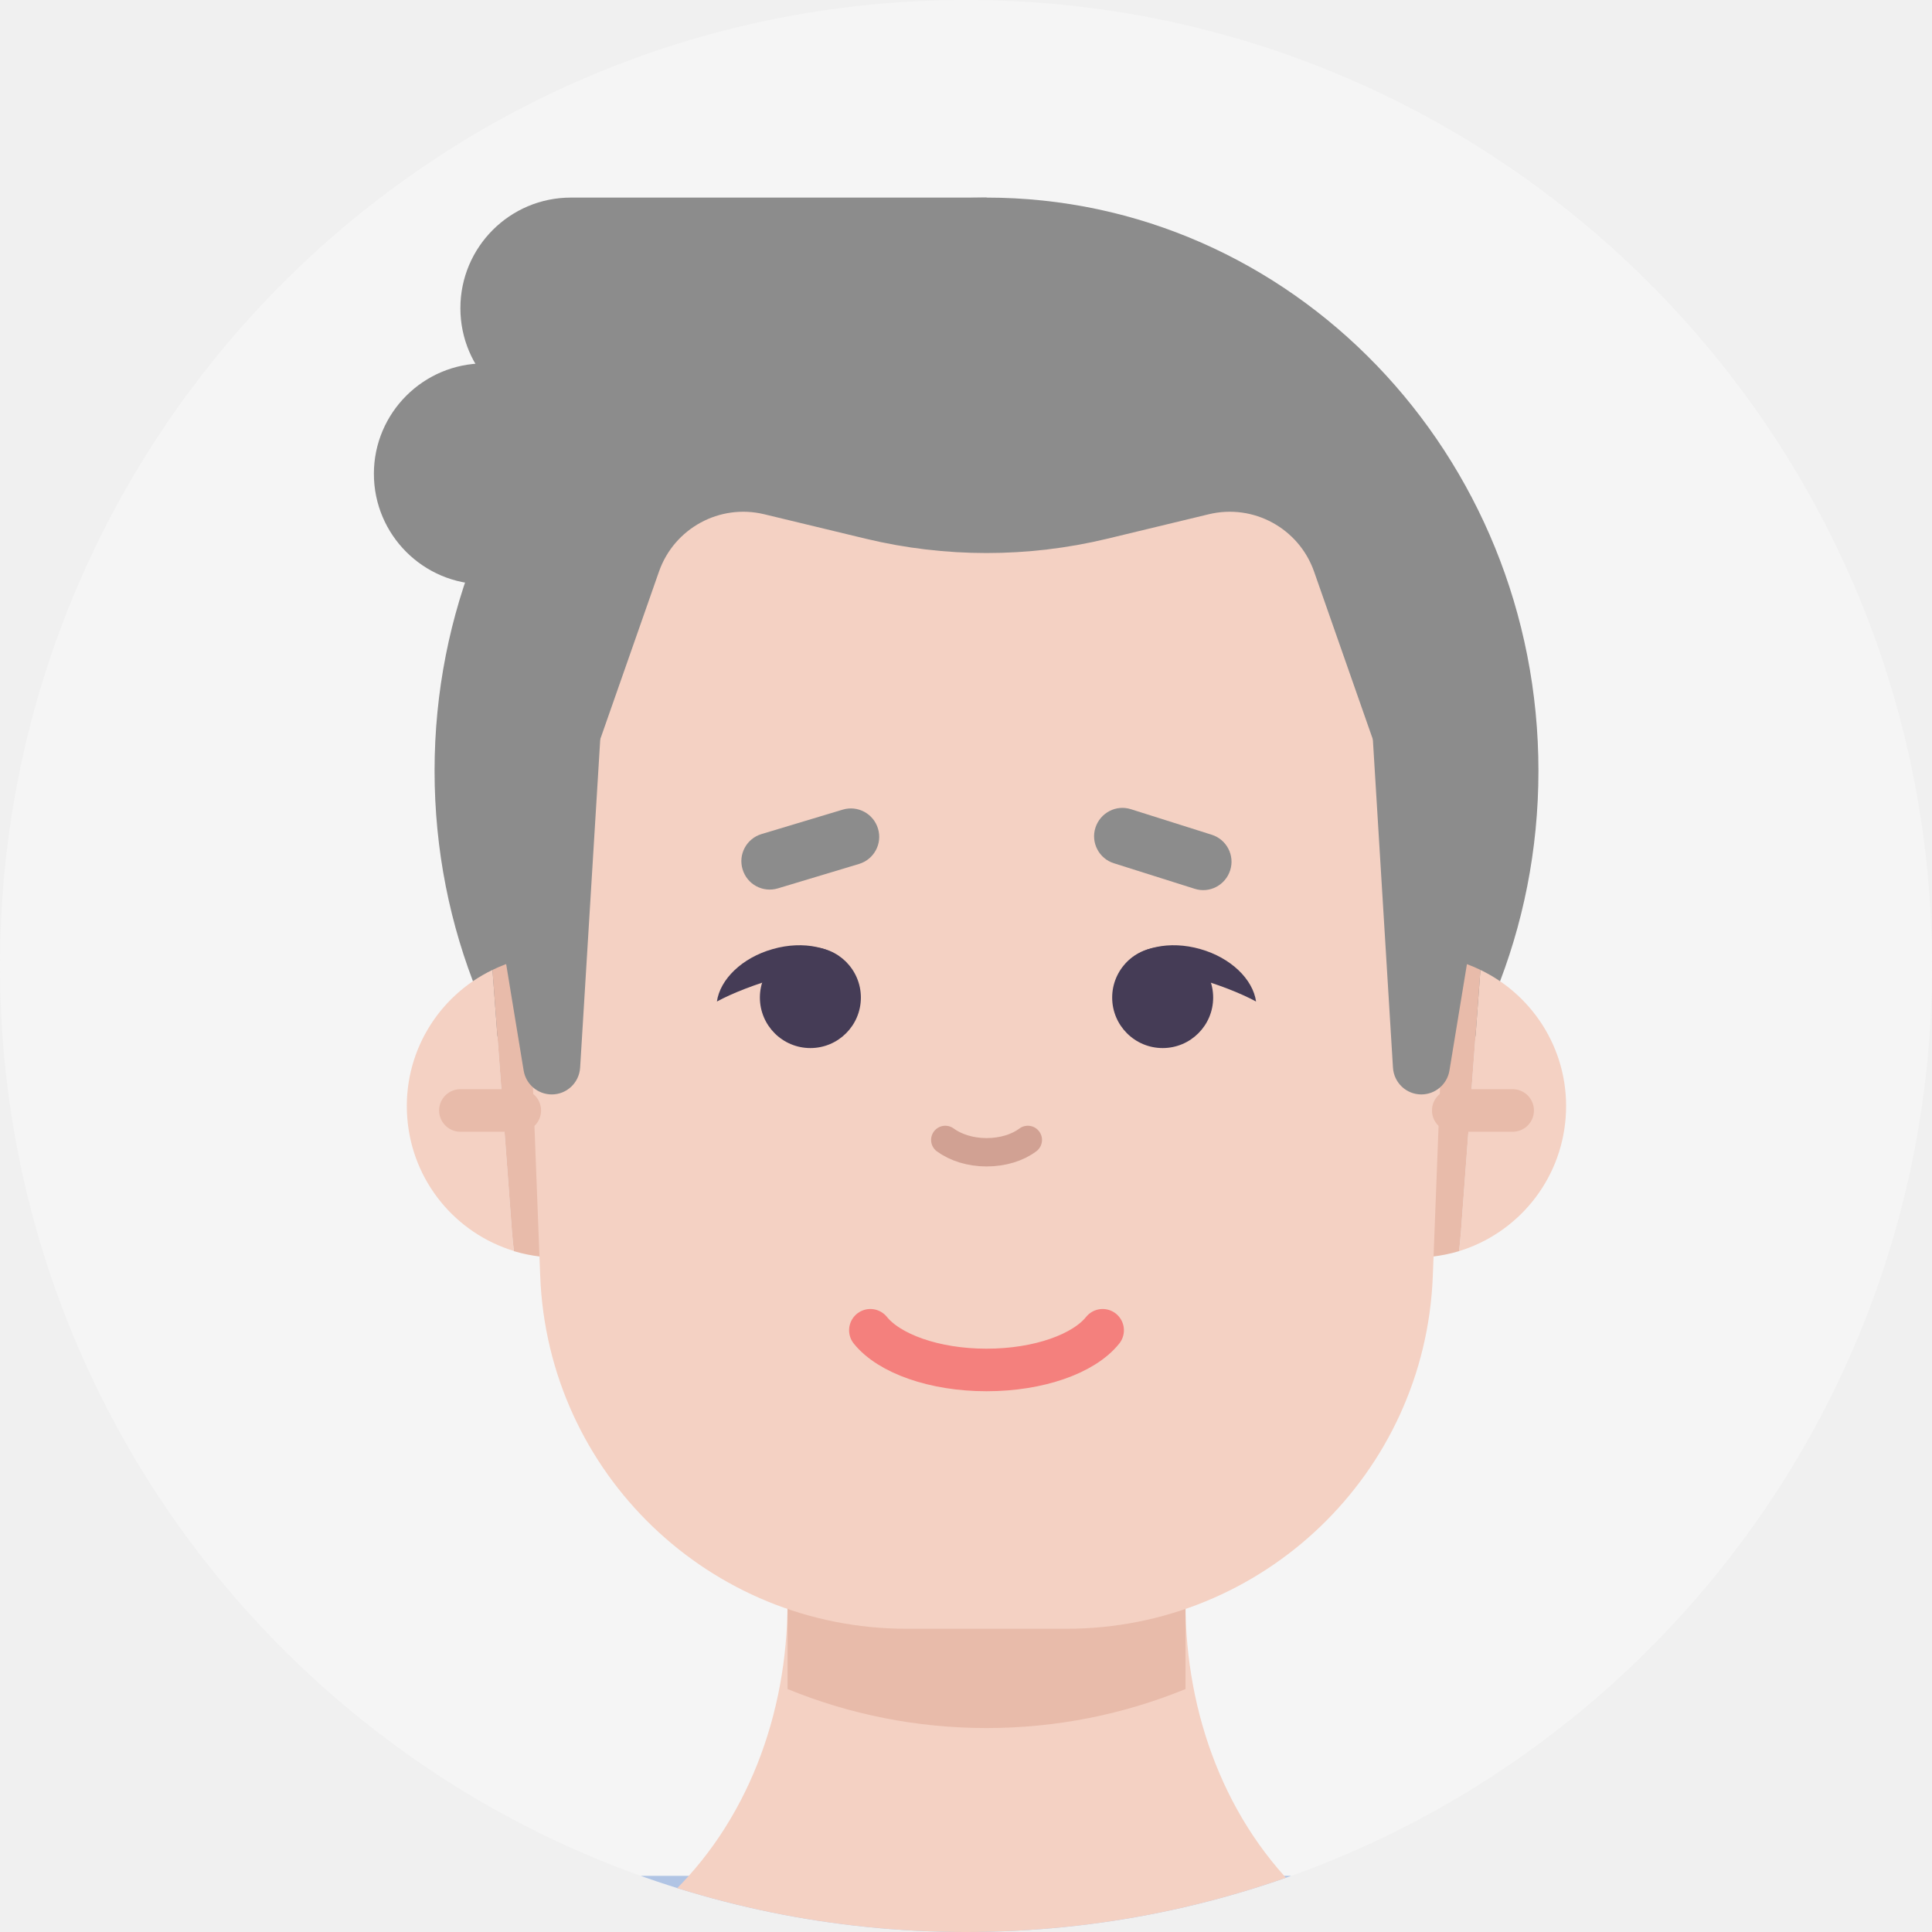
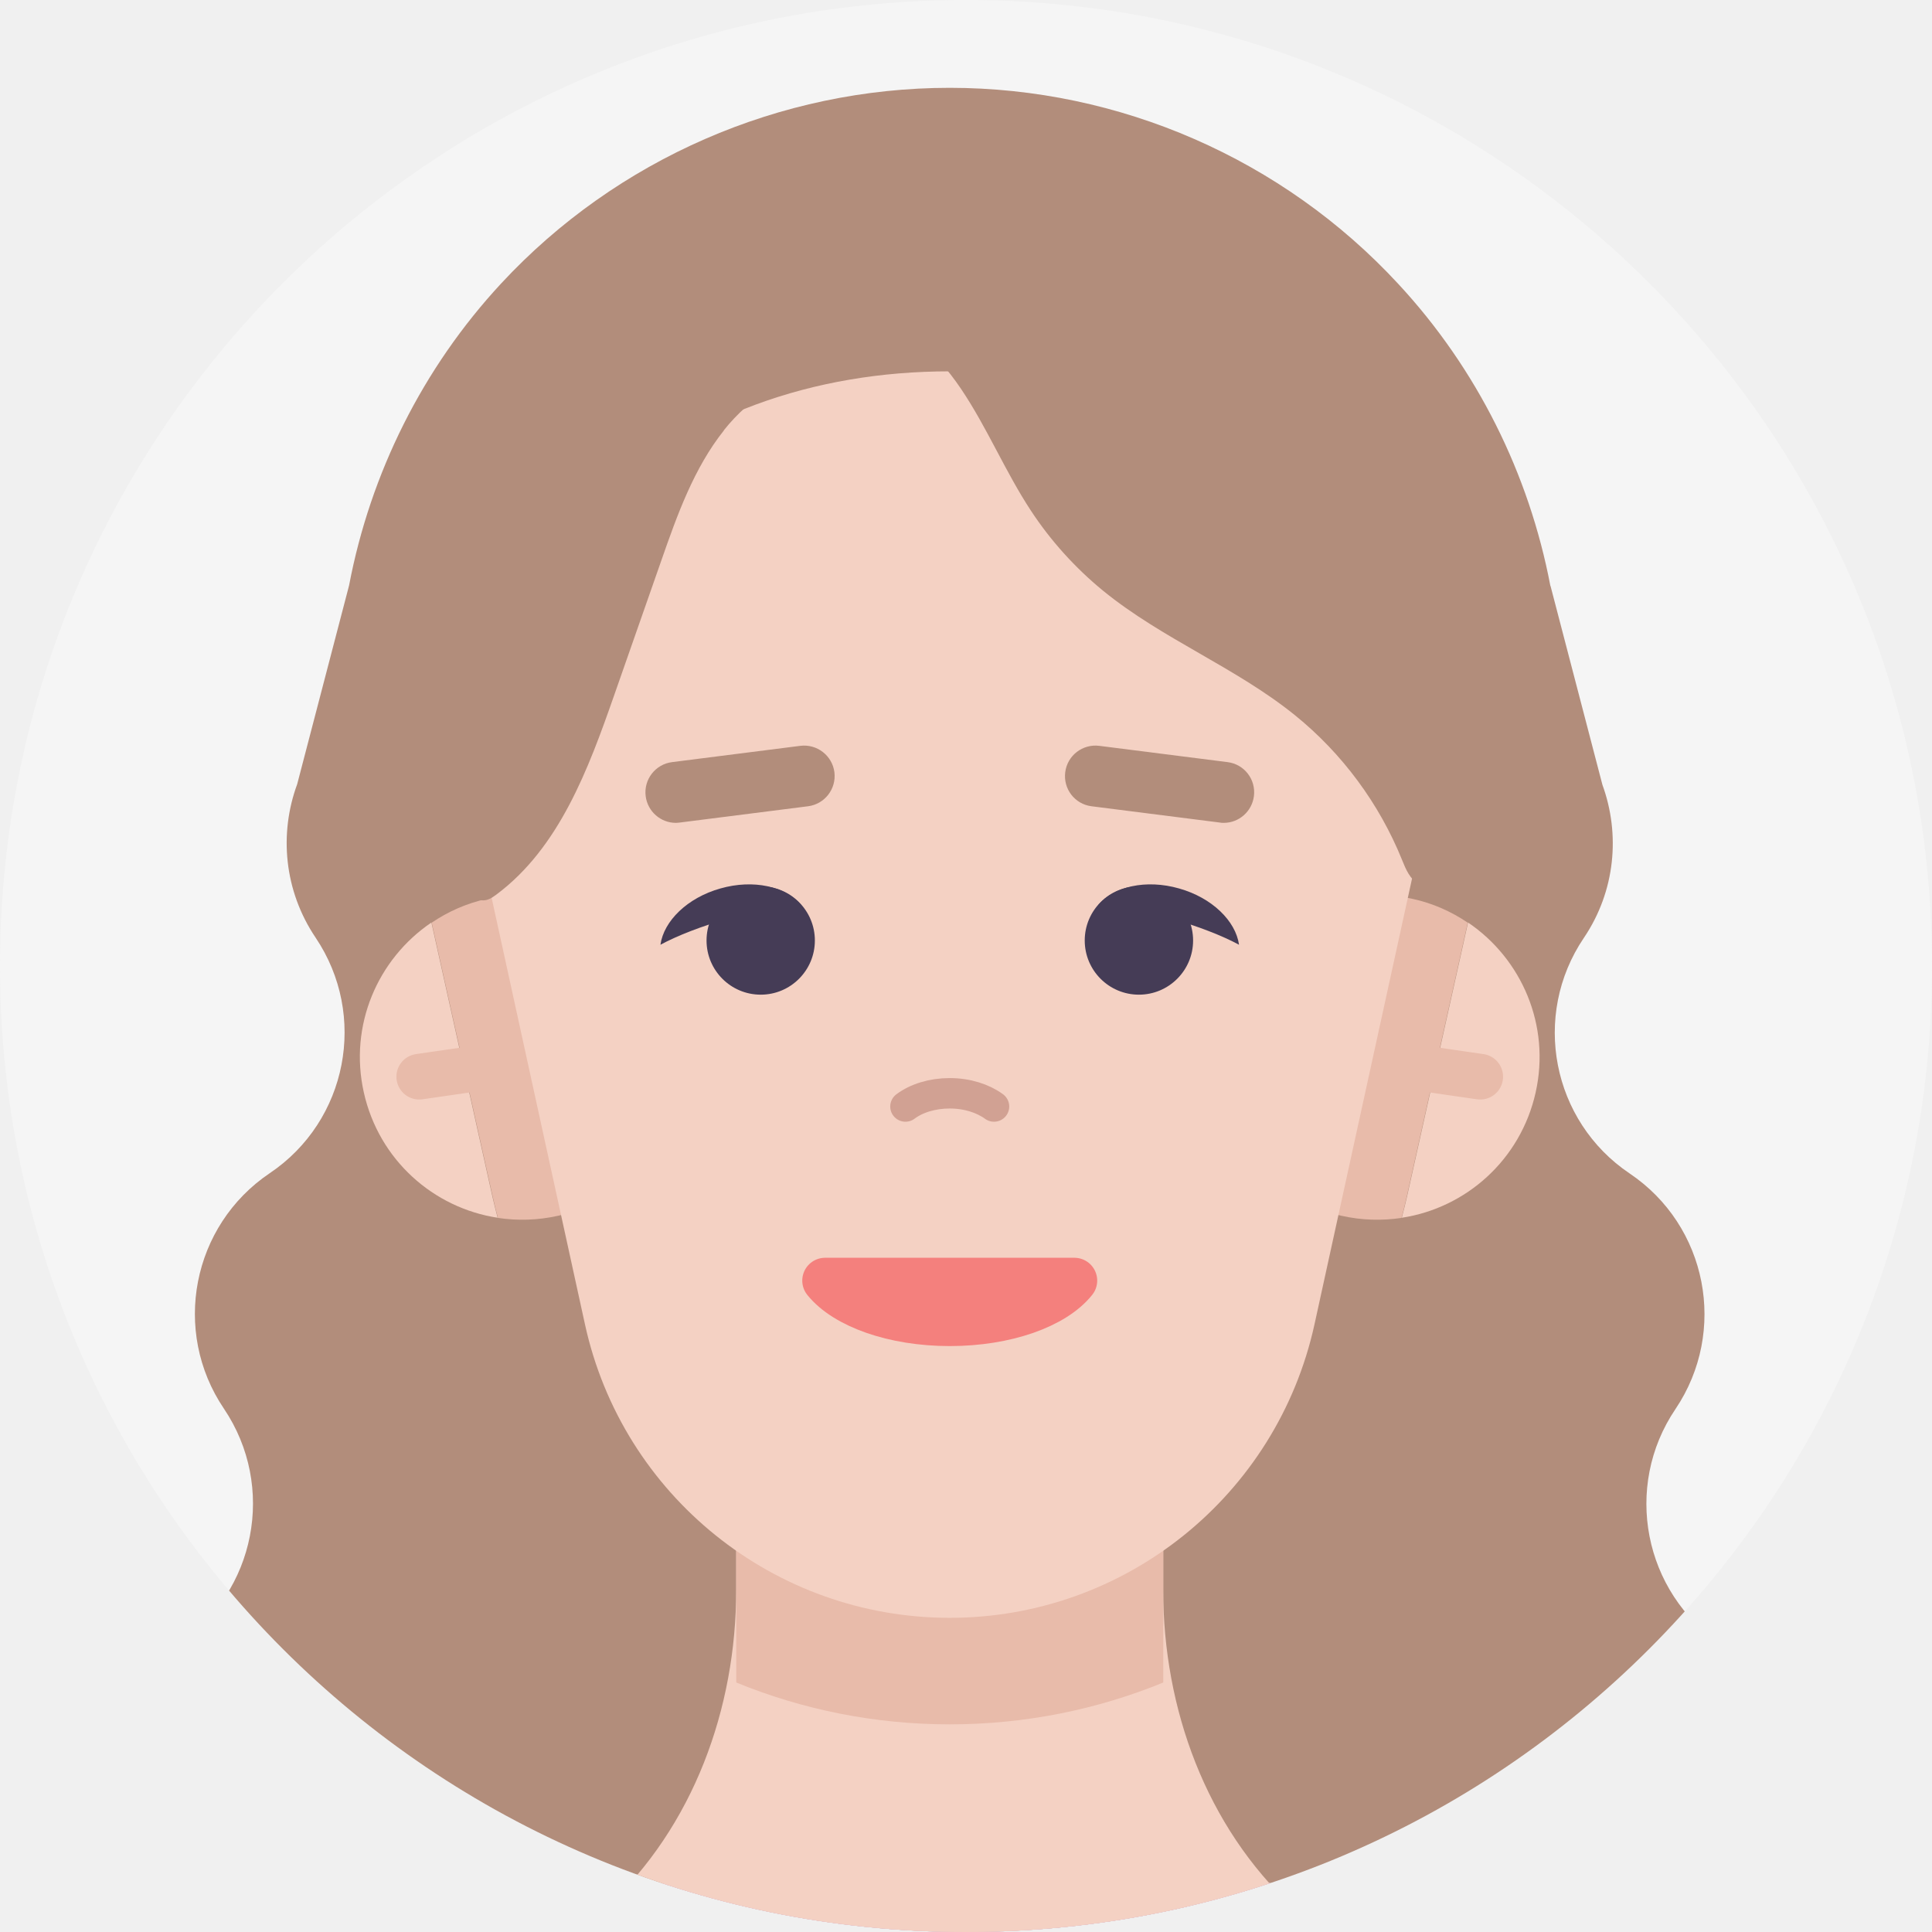
<svg xmlns="http://www.w3.org/2000/svg" width="44" height="44" viewBox="0 0 44 44" fill="none">
-   <g clip-path="url(#clip0_2086_23975)">
+   <g clip-path="url(#clip0_2086_24032)">
    <rect width="44" height="44" rx="22" fill="#F5F5F5" />
-     <g clip-path="url(#clip1_2086_23975)">
-       <path d="M11.031 8.272H20.498V13.307H11.031C9.643 13.307 8.515 12.18 8.515 10.791C8.515 9.403 9.643 8.276 11.031 8.276V8.272Z" fill="#8C8C8C" />
-       <path d="M22.467 30.609C29.41 30.609 35.037 24.764 35.037 17.555C35.037 10.345 29.41 4.5 22.467 4.5C15.525 4.5 9.897 10.345 9.897 17.555C9.897 24.764 15.525 30.609 22.467 30.609Z" fill="#8C8C8C" />
-       <path d="M7.026 42.721H37.908C43.402 42.721 47.862 47.181 47.862 52.674V60.5H-2.928V52.674C-2.928 47.181 1.532 42.721 7.026 42.721Z" fill="#B0C4E4" />
-       <path d="M26.998 36.5V33.041H17.935V36.5C17.935 39.022 17.025 41.526 15.177 43.24C14.922 43.476 14.783 43.728 14.783 43.993C14.783 45.304 18.223 46.37 22.467 46.37C26.71 46.37 30.15 45.307 30.15 43.993C30.15 43.731 30.011 43.476 29.756 43.24C27.909 41.526 26.998 39.022 26.998 36.5Z" fill="#F4D1C3" />
-       <path d="M11.703 28.49C10.386 28.09 9.384 26.911 9.275 25.451C9.165 23.994 9.975 22.686 11.216 22.089L11.658 28.032C11.671 28.187 11.684 28.338 11.703 28.49Z" fill="#F4D1C3" />
-       <path d="M12.97 28.632C12.53 28.665 12.101 28.613 11.704 28.494C11.684 28.338 11.671 28.187 11.658 28.032L11.216 22.089C11.594 21.905 12.01 21.789 12.456 21.756C14.355 21.614 16.009 23.039 16.151 24.938C16.293 26.837 14.869 28.49 12.97 28.632Z" fill="#E8BBAA" />
-       <path d="M35.657 25.451C35.547 26.911 34.546 28.09 33.228 28.494C33.248 28.342 33.261 28.187 33.274 28.032L33.716 22.089C34.956 22.686 35.767 23.994 35.657 25.451Z" fill="#F4D1C3" />
-       <path d="M33.716 22.089L33.274 28.032C33.261 28.187 33.248 28.342 33.229 28.494C32.831 28.613 32.402 28.665 31.962 28.632C30.064 28.49 28.639 26.837 28.781 24.938C28.923 23.039 30.577 21.614 32.476 21.756C32.922 21.789 33.338 21.905 33.716 22.089Z" fill="#E8BBAA" />
-       <path d="M26.999 34.01V38.467C25.594 39.042 24.063 39.355 22.468 39.355C20.872 39.355 19.341 39.042 17.936 38.467V34.01H26.999Z" fill="#E8BBAA" />
-       <path d="M24.286 37.094H20.649C16.16 37.094 12.475 33.548 12.303 29.062L11.871 17.816C11.412 11.654 16.289 6.399 22.467 6.399C28.649 6.399 33.526 11.654 33.064 17.816L32.631 29.062C32.46 33.548 28.772 37.094 24.286 37.094Z" fill="#F4D1C3" />
-       <path d="M18.456 23.869C19.091 23.869 19.606 23.354 19.606 22.719C19.606 22.084 19.091 21.569 18.456 21.569C17.821 21.569 17.306 22.084 17.306 22.719C17.306 23.354 17.821 23.869 18.456 23.869Z" fill="#453C56" />
-       <path d="M26.479 23.869C27.114 23.869 27.629 23.354 27.629 22.719C27.629 22.084 27.114 21.569 26.479 21.569C25.844 21.569 25.329 22.084 25.329 22.719C25.329 23.354 25.844 23.869 26.479 23.869Z" fill="#453C56" />
-       <path d="M23.408 25.961C23.175 26.136 22.84 26.242 22.468 26.242C22.097 26.242 21.764 26.133 21.528 25.961" stroke="#D1A193" stroke-width="0.646" stroke-linecap="round" stroke-linejoin="round" />
-       <path d="M19.311 21.963C18.904 21.989 18.365 22.086 17.78 22.25C17.199 22.415 16.686 22.615 16.327 22.809C16.398 22.305 16.899 21.811 17.6 21.614C18.3 21.414 18.985 21.572 19.311 21.963Z" fill="#453C56" />
-       <path d="M25.622 21.963C26.029 21.989 26.568 22.086 27.153 22.25C27.734 22.415 28.248 22.615 28.606 22.809C28.535 22.305 28.035 21.811 27.334 21.614C26.633 21.414 25.948 21.572 25.622 21.963Z" fill="#453C56" />
-       <path d="M10.485 25.29H11.838" stroke="#E8BBAA" stroke-width="0.969" stroke-linecap="round" stroke-linejoin="round" />
-       <path d="M34.45 25.29H33.097" stroke="#E8BBAA" stroke-width="0.969" stroke-linecap="round" stroke-linejoin="round" />
-       <path d="M11.041 18.995L11.926 24.382C11.978 24.695 12.249 24.925 12.566 24.925C12.908 24.925 13.189 24.66 13.212 24.317L13.69 16.514L12.776 16.64C11.639 16.799 10.854 17.861 11.041 18.995Z" fill="#8C8C8C" />
-       <path d="M33.895 18.995L33.01 24.382C32.958 24.695 32.687 24.925 32.37 24.925C32.028 24.925 31.747 24.66 31.724 24.317L31.246 16.514L32.16 16.64C33.297 16.799 34.082 17.861 33.895 18.995Z" fill="#8C8C8C" />
-       <path d="M19.563 19.676L17.716 20.232C17.373 20.335 17.015 20.142 16.912 19.799C16.808 19.457 17.002 19.098 17.344 18.995L19.192 18.439C19.534 18.336 19.893 18.53 19.996 18.872C20.099 19.215 19.905 19.573 19.563 19.676Z" fill="#8C8C8C" />
-       <path d="M27.206 20.241L25.368 19.66C25.029 19.554 24.838 19.189 24.948 18.849C25.058 18.51 25.42 18.32 25.759 18.43L27.597 19.011C27.936 19.118 28.126 19.483 28.016 19.822C27.907 20.161 27.545 20.351 27.206 20.241Z" fill="#8C8C8C" />
-       <path d="M32.583 10.51L29.153 7.539L22.467 5.449L15.782 7.539L12.352 10.51L11.015 16.782L11.041 18.995L12.701 19.334L13.689 16.782L15.007 13.02C15.352 12.032 16.389 11.466 17.406 11.712L19.725 12.271C21.527 12.703 23.407 12.703 25.209 12.271L27.528 11.712C28.546 11.466 29.582 12.032 29.928 13.02L31.246 16.782L32.234 19.334L33.894 18.995L33.92 16.782L32.583 10.51Z" fill="#8C8C8C" />
-       <path d="M13.001 4.5H22.467V9.535H13.001C11.612 9.535 10.485 8.408 10.485 7.019C10.485 5.627 11.612 4.5 13.001 4.5Z" fill="#8C8C8C" />
-       <path d="M25.112 30.296C24.686 30.829 23.662 31.2 22.467 31.2C21.272 31.2 20.248 30.825 19.822 30.296" stroke="#F4807D" stroke-width="0.969" stroke-linecap="round" stroke-linejoin="round" />
+     <g clip-path="url(#clip1_2086_24032)">
+       <path d="M41.287 48.185C39.516 46.993 39.048 44.588 40.244 42.82C41.436 41.049 40.972 38.647 39.201 37.455C37.43 36.263 36.962 33.858 38.158 32.09C39.35 30.319 38.886 27.917 37.114 26.725C35.343 25.533 34.876 23.128 36.071 21.36C36.792 20.293 36.903 18.996 36.494 17.873L35.312 13.344H35.309C34.824 10.793 33.635 8.394 31.843 6.464C29.216 3.622 25.494 2 21.629 2C17.765 2 14.043 3.622 11.415 6.454C9.624 8.384 8.435 10.782 7.95 13.333L6.768 17.86C6.355 18.982 6.466 20.282 7.187 21.353C8.379 23.124 7.915 25.526 6.144 26.718C4.373 27.91 3.905 30.316 5.101 32.083C6.293 33.854 5.829 36.256 4.058 37.448C2.287 38.641 1.819 41.046 3.014 42.813C4.207 44.584 3.742 46.986 1.971 48.178C0.2 49.371 -0.268 51.776 0.928 53.543H42.334C43.526 51.772 43.062 49.371 41.291 48.178L41.287 48.185Z" fill="#B28D7B" />
+       <path d="M5.06 42.883H38.2C44.095 42.883 48.881 47.669 48.881 53.564V61.962H-5.622V53.564C-5.622 47.669 -0.836 42.883 5.06 42.883Z" fill="#E5C1CF" />
+       <path d="M34.037 42.886L25.871 62H17.387L9.222 42.886H34.037Z" fill="#E5C1CF" />
+       <path d="M31.954 44.248C31.954 47.658 26.62 48.875 21.629 48.875C16.638 48.875 11.304 47.658 11.304 44.248C11.304 43.874 11.377 43.392 11.644 42.886H31.621C31.884 43.392 31.954 43.874 31.954 44.248Z" fill="#E5C1CF" />
+       <path d="M26.491 36.208V32.496H16.766V36.208C16.766 38.914 15.789 41.6 13.807 43.441C13.533 43.694 13.384 43.964 13.384 44.248C13.384 45.655 17.075 46.799 21.629 46.799C26.183 46.799 29.874 45.659 29.874 44.248C29.874 43.967 29.725 43.694 29.451 43.441C27.469 41.6 26.491 38.914 26.491 36.208Z" fill="#F4D1C3" />
+       <path d="M11.336 27.734C9.873 27.512 8.629 26.417 8.286 24.881C7.943 23.353 8.601 21.838 9.825 21.01L11.214 27.252C11.252 27.415 11.291 27.574 11.332 27.73L11.336 27.734Z" fill="#F4D1C3" />
+       <path d="M12.705 27.689C12.244 27.793 11.78 27.803 11.34 27.737C11.295 27.574 11.26 27.415 11.222 27.255L9.832 21.013C10.206 20.76 10.629 20.57 11.097 20.469C13.09 20.026 15.069 21.28 15.512 23.273C15.956 25.266 14.701 27.245 12.709 27.689H12.705Z" fill="#E8BBAA" />
+       <path d="M31.923 27.734C33.385 27.512 34.63 26.417 34.973 24.881C35.316 23.353 34.657 21.838 33.434 21.01L32.044 27.252C32.006 27.415 31.968 27.574 31.926 27.73L31.923 27.734Z" fill="#F4D1C3" />
+       <path d="M30.554 27.689C31.015 27.793 31.479 27.803 31.919 27.737C31.964 27.574 31.999 27.415 32.037 27.255L33.427 21.013C33.053 20.76 32.63 20.57 32.162 20.469C30.169 20.026 28.19 21.28 27.746 23.273C27.303 25.266 28.557 27.245 30.55 27.689H30.554Z" fill="#E8BBAA" />
+       <path d="M26.493 33.535V38.318C24.985 38.935 23.342 39.271 21.63 39.271C19.918 39.271 18.275 38.935 16.768 38.318V33.535H26.493Z" fill="#E8BBAA" />
+       <path d="M21.63 36.845C17.634 36.845 14.175 34.062 13.322 30.16L10.258 16.158C9.766 9.545 15 3.906 21.63 3.906C28.263 3.906 33.497 9.545 33.001 16.158L29.937 30.16C29.081 34.062 25.626 36.845 21.63 36.845Z" fill="#F4D1C3" />
+       <path d="M17.325 22.653C18.006 22.653 18.558 22.1 18.558 21.419C18.558 20.738 18.006 20.185 17.325 20.185C16.643 20.185 16.091 20.738 16.091 21.419C16.091 22.1 16.643 22.653 17.325 22.653Z" fill="#453C56" />
+       <path d="M25.938 22.653C26.619 22.653 27.172 22.1 27.172 21.419C27.172 20.738 26.619 20.185 25.938 20.185C25.256 20.185 24.704 20.738 24.704 21.419C24.704 22.1 25.256 22.653 25.938 22.653Z" fill="#453C56" />
+       <path d="M20.621 25.2C20.87 25.013 21.231 24.899 21.629 24.899C22.028 24.899 22.385 25.016 22.638 25.2" stroke="#D1A193" stroke-width="0.693" stroke-linecap="round" stroke-linejoin="round" />
+       <path d="M18.243 20.608C17.807 20.636 17.228 20.74 16.601 20.916C15.977 21.093 15.426 21.308 15.041 21.516C15.117 20.975 15.655 20.445 16.407 20.234C17.159 20.019 17.893 20.189 18.243 20.608Z" fill="#453C56" />
+       <path d="M25.015 20.608C25.452 20.636 26.031 20.74 26.658 20.916C27.282 21.093 27.833 21.308 28.218 21.516C28.142 20.975 27.604 20.445 26.852 20.234C26.1 20.019 25.365 20.189 25.015 20.608Z" fill="#453C56" />
+       <path d="M9.548 24.521L10.986 24.313" stroke="#E8BBAA" stroke-width="1.04" stroke-linecap="round" stroke-linejoin="round" />
+       <path d="M33.711 24.521L32.273 24.313" stroke="#E8BBAA" stroke-width="1.04" stroke-linecap="round" stroke-linejoin="round" />
+       <path d="M15.391 18.74C15.048 18.74 14.75 18.483 14.705 18.133C14.656 17.752 14.927 17.405 15.304 17.357L18.226 16.986C18.607 16.938 18.954 17.208 19.003 17.586C19.051 17.967 18.781 18.314 18.403 18.362L15.481 18.733C15.454 18.736 15.422 18.74 15.395 18.74H15.391Z" fill="#B28D7B" />
+       <path d="M27.867 18.74C27.84 18.74 27.809 18.74 27.781 18.733L24.859 18.362C24.478 18.314 24.211 17.967 24.26 17.586C24.308 17.204 24.658 16.938 25.036 16.986L27.958 17.357C28.339 17.405 28.606 17.752 28.557 18.133C28.512 18.483 28.214 18.74 27.871 18.74H27.867Z" fill="#B28D7B" />
+       <path d="M33.937 17.27C33.937 17.61 33.926 17.957 33.902 18.3L33.452 20.577C32.998 12.495 27.878 8.457 21.63 8.457C15.381 8.457 10.262 12.498 9.808 20.577L9.357 18.3C8.823 10.384 14.469 3.636 21.63 3.636C28.79 3.636 33.937 9.805 33.937 17.267V17.27Z" fill="#B28D7B" />
+       <path d="M16.49 9.798C15.8 10.665 15.422 11.732 15.058 12.775C14.701 13.794 14.344 14.817 13.987 15.835C13.398 17.52 12.736 19.308 11.301 20.376C11.204 20.448 11.094 20.518 10.972 20.504C10.854 20.487 10.768 20.393 10.695 20.299C9.818 19.18 9.725 17.631 9.926 16.22C10.3 13.569 11.613 11.049 13.613 9.264C14.362 8.595 15.225 8.02 16.199 7.784C16.583 7.691 18.708 7.476 18.59 8.287C18.552 8.557 17.796 8.706 17.564 8.845C17.152 9.091 16.784 9.424 16.486 9.798H16.49Z" fill="#B28D7B" />
+       <path d="M17.041 8.654C17.113 7.59 18.323 6.876 19.377 7.029C20.43 7.181 21.29 7.972 21.886 8.855C22.482 9.739 22.891 10.737 23.477 11.628C23.927 12.314 24.485 12.931 25.119 13.451C26.468 14.553 28.145 15.198 29.497 16.293C30.568 17.16 31.413 18.303 31.93 19.582C32.016 19.794 32.11 20.029 32.315 20.13C32.474 20.206 32.665 20.178 32.838 20.13C33.999 19.797 34.734 18.573 34.834 17.367C34.935 16.161 34.529 14.976 34.068 13.86C33.389 12.214 32.581 10.623 31.652 9.105C31.081 8.169 30.453 7.254 29.653 6.506C27.539 4.54 24.509 3.996 21.661 3.542C21.331 3.49 20.999 3.438 20.669 3.473C20.344 3.508 20.032 3.622 19.73 3.75C18.625 4.215 17.564 4.856 16.819 5.792C16.074 6.727 15.682 7.999 15.998 9.157" fill="#B28D7B" />
+       <path d="M24.468 29.165C24.011 29.737 22.912 30.136 21.63 30.136C20.347 30.136 19.248 29.733 18.791 29.165H24.468Z" stroke="#F4807D" stroke-width="1.04" stroke-linecap="round" stroke-linejoin="round" />
    </g>
  </g>
  <defs>
-     <clipPath id="clip0_2086_23975">
+     <clipPath id="clip0_2086_24032">
      <rect width="44" height="44" rx="22" fill="white" />
    </clipPath>
-     <clipPath id="clip1_2086_23975">
-       <rect width="50.791" height="56" fill="white" transform="translate(-2.92773 4.5)" />
+     <clipPath id="clip1_2086_24032">
+       <rect width="54.503" height="60" fill="white" transform="translate(-5.62207 2)" />
    </clipPath>
  </defs>
</svg>
